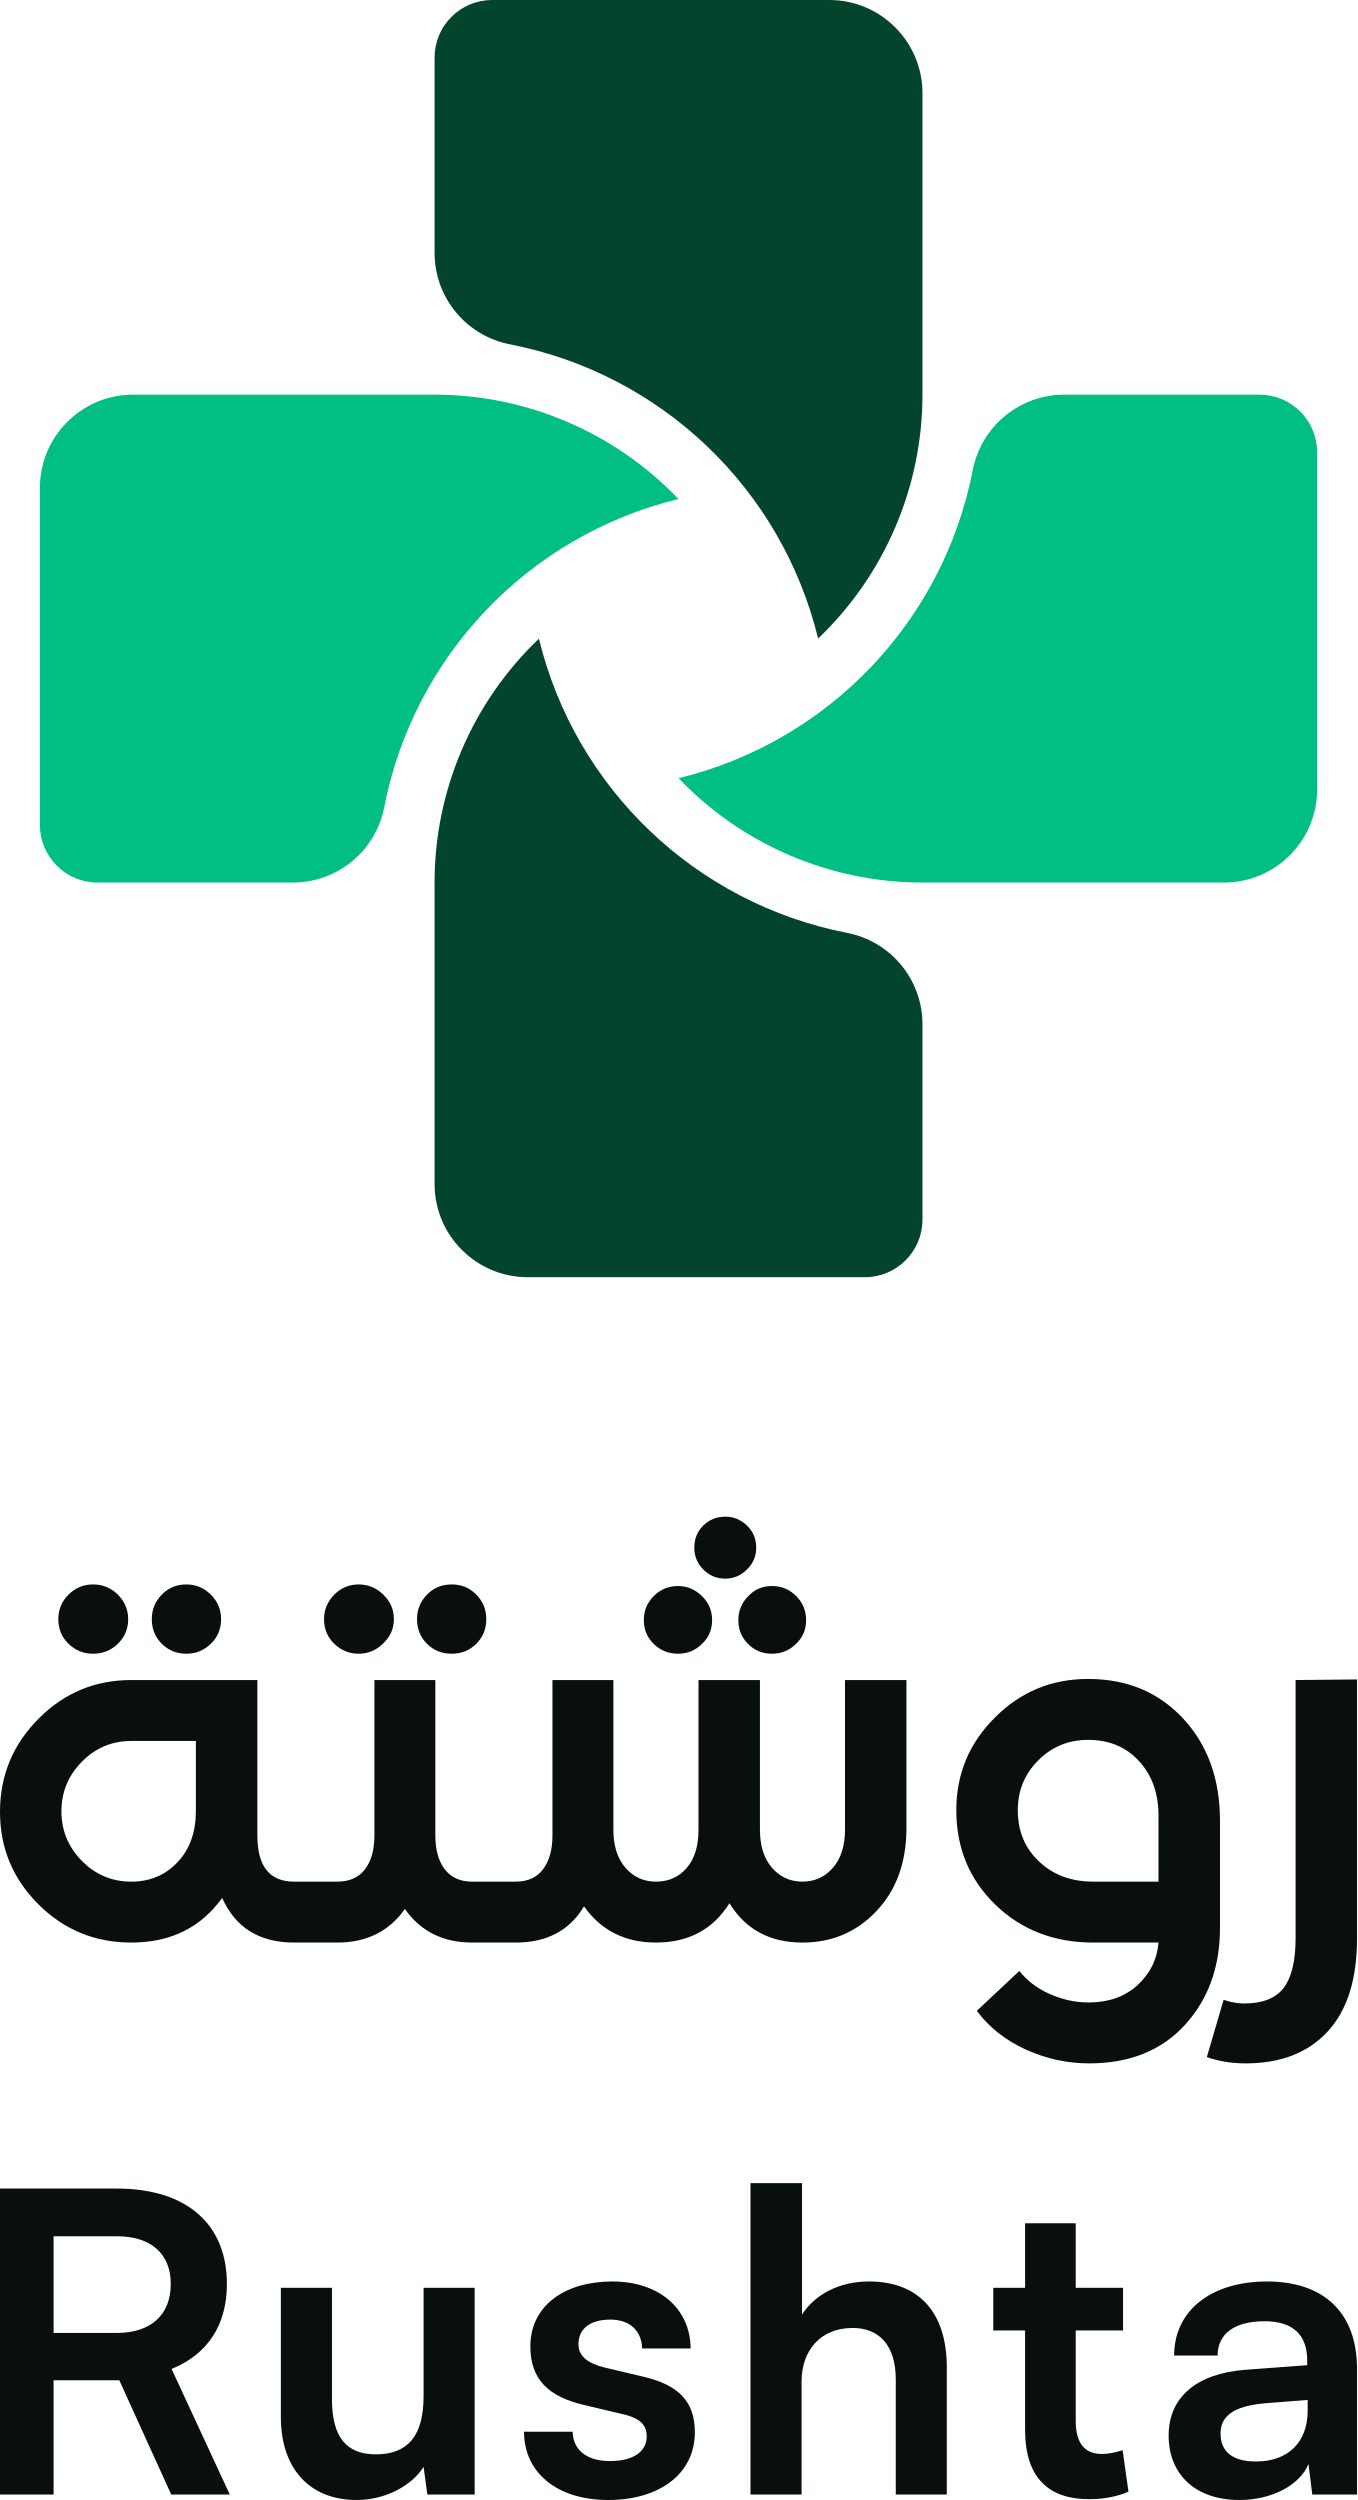
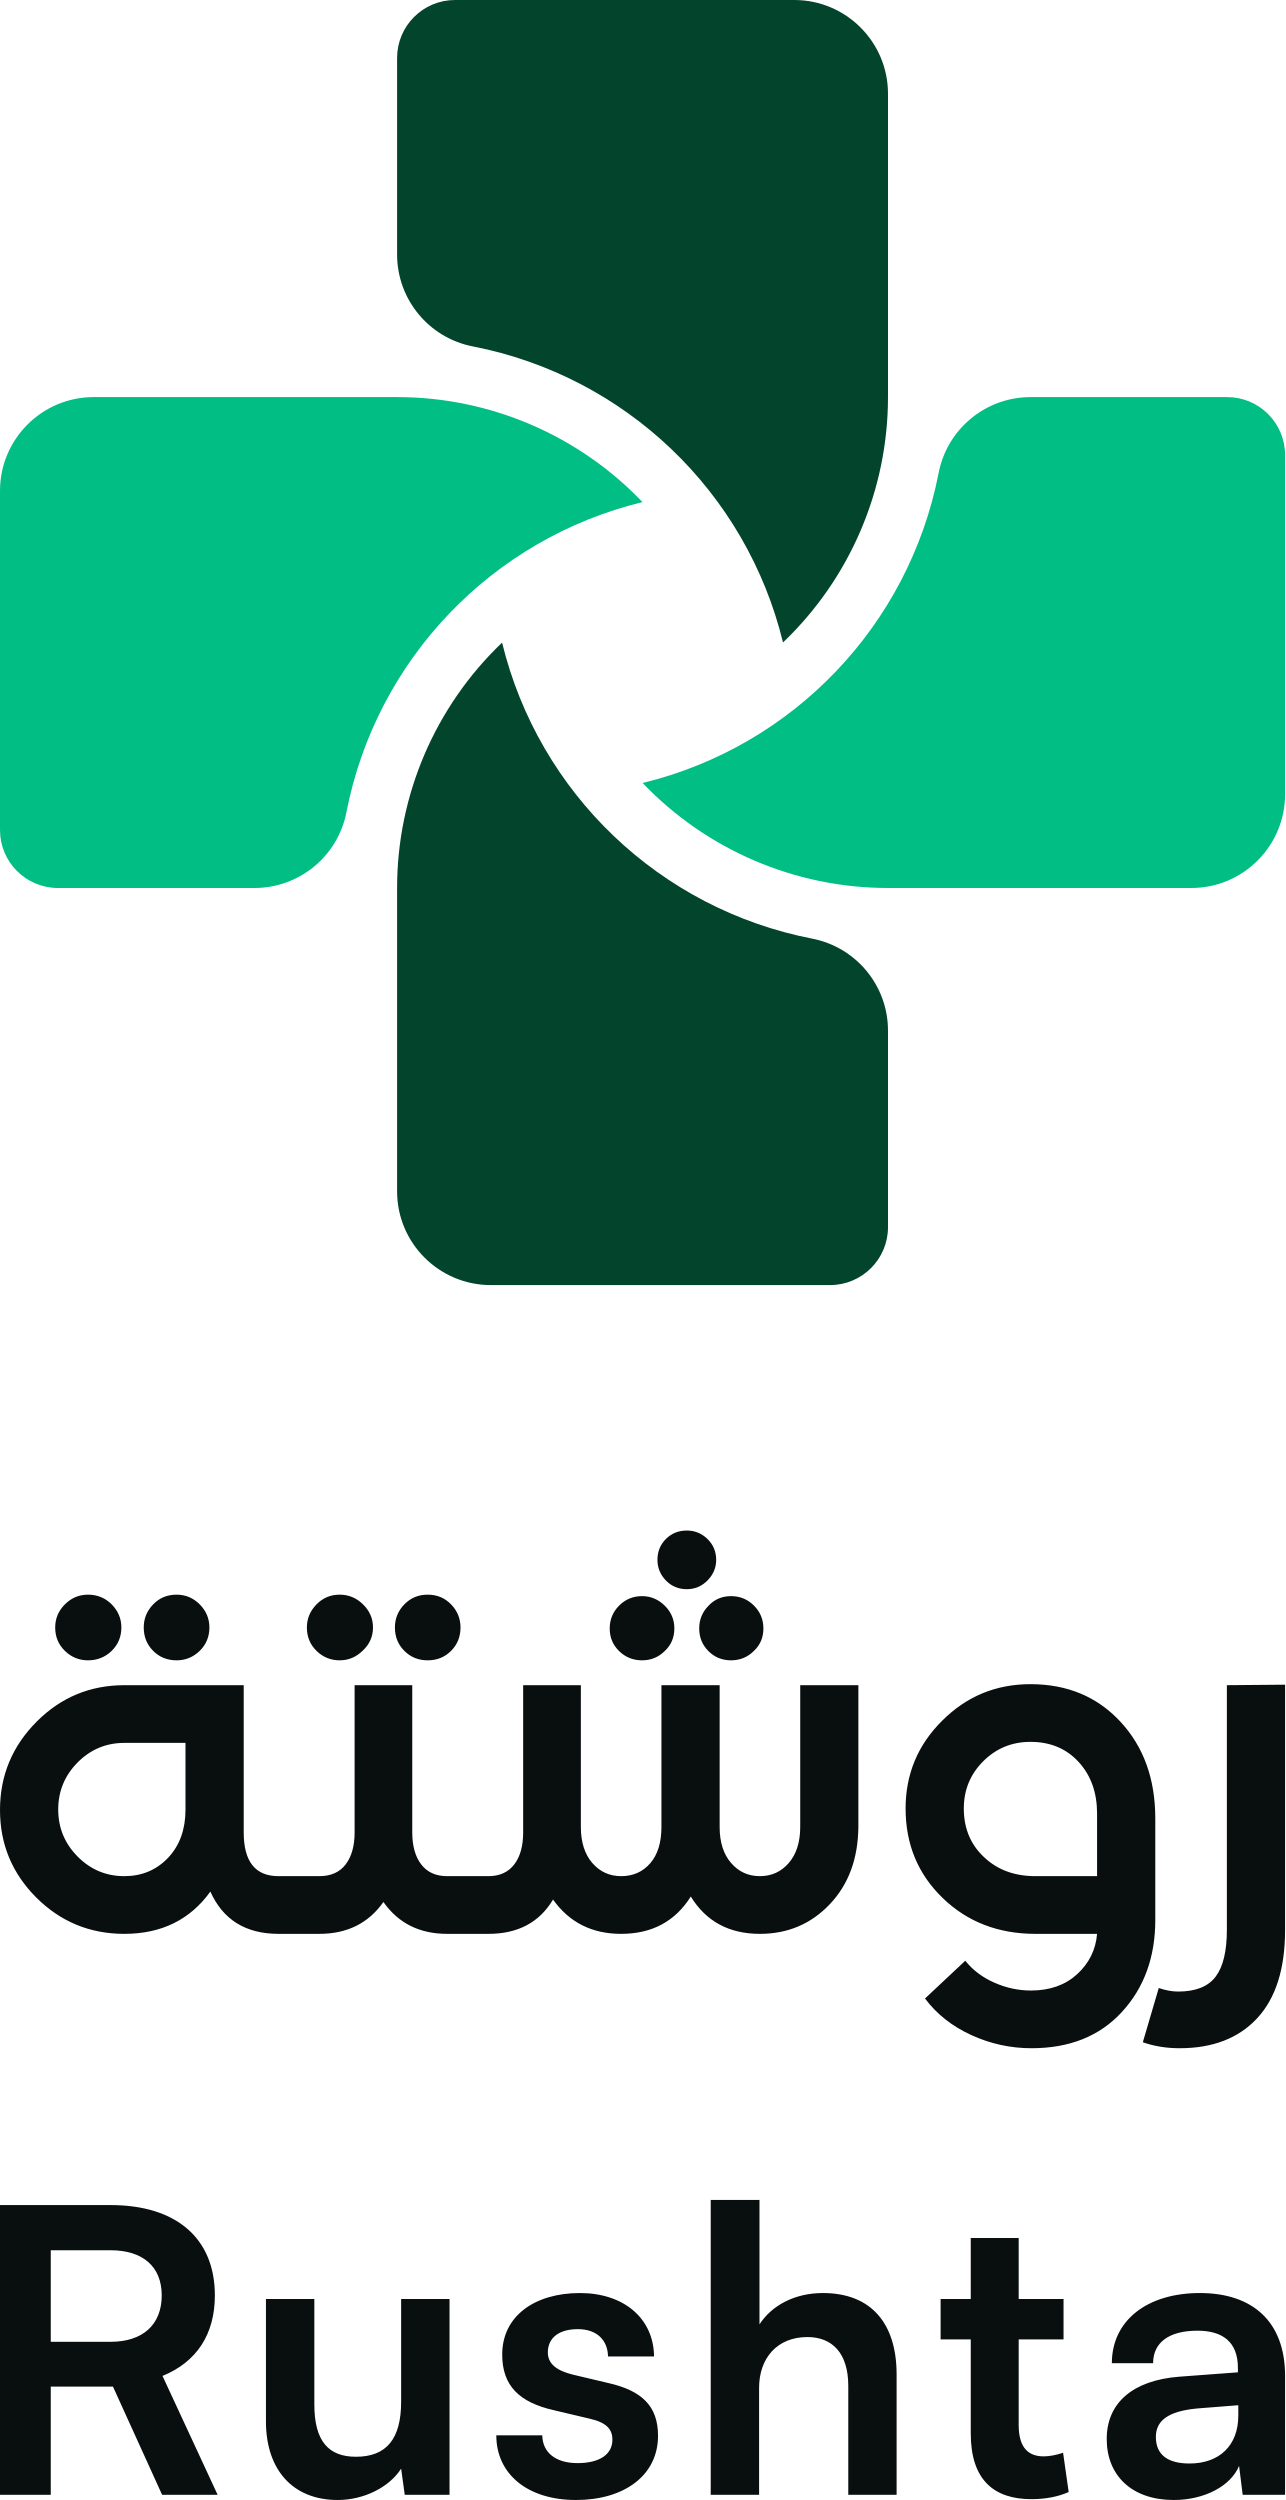
- <svg xmlns="http://www.w3.org/2000/svg" viewBox="0 0 212.5 391.48" width="212.5" height="391.48" role="img" aria-label="Rushta روشتة">
+ <svg xmlns="http://www.w3.org/2000/svg" viewBox="0 0 200 389.08" width="200" height="389.08" role="img" aria-label="Rushta روشتة">
  <g id="mark">
-     <path fill="#03442D" d="M144.45 160.4L144.45 190.98C144.45 195.96 140.41 200 135.43 200L82.64 200C74.59 200 68.05 193.47 68.05 185.41L68.05 138.2C68.05 123.77 73.96 109.97 84.39 100.01C90.1 123.47 108.94 141.46 132.64 146.08C139.5 147.41 144.45 153.41 144.45 160.4Z" />
-     <path fill="#03442D" d="M68.05 39.6L68.05 9.02C68.05 4.04 72.09 0 77.07 0L129.86 0C137.91 0 144.45 6.53 144.45 14.59L144.45 61.8C144.45 76.23 138.54 90.03 128.11 99.99C122.4 76.53 103.56 58.54 79.86 53.92C73 52.59 68.05 46.59 68.05 39.6Z" />
-     <path fill="#01BE84" d="M45.85 138.2L15.27 138.2C10.29 138.2 6.25 134.16 6.25 129.18L6.25 76.39C6.25 68.34 12.78 61.8 20.84 61.8L68.05 61.8C82.48 61.8 96.28 67.71 106.24 78.14C82.78 83.85 64.79 102.69 60.17 126.39C58.84 133.25 52.84 138.2 45.85 138.2Z" />
-     <path fill="#01BE84" d="M166.65 61.8L197.23 61.8C202.21 61.8 206.25 65.84 206.25 70.82L206.25 123.61C206.25 131.66 199.72 138.2 191.66 138.2L144.45 138.2C130.02 138.2 116.22 132.29 106.26 121.86C129.72 116.15 147.71 97.31 152.33 73.61C153.66 66.75 159.66 61.8 166.65 61.8Z" />
+     <path fill="#03442D" d="M138.2 160.4L138.2 190.98C138.2 195.96 134.16 200 129.18 200L76.39 200C68.34 200 61.8 193.47 61.8 185.41L61.8 138.2C61.8 123.77 67.71 109.97 78.14 100.01C83.85 123.47 102.69 141.46 126.39 146.08C133.25 147.41 138.2 153.41 138.2 160.4Z" />
+     <path fill="#03442D" d="M61.8 39.6L61.8 9.02C61.8 4.04 65.84 0 70.82 0L123.61 0C131.66 0 138.2 6.53 138.2 14.59L138.2 61.8C138.2 76.23 132.29 90.03 121.86 99.99C116.15 76.53 97.31 58.54 73.61 53.92C66.75 52.59 61.8 46.59 61.8 39.6Z" />
+     <path fill="#01BE84" d="M39.6 138.2L9.02 138.2C4.04 138.2 0 134.16 0 129.18L0 76.39C0 68.34 6.53 61.8 14.59 61.8L61.8 61.8C76.23 61.8 90.03 67.71 99.99 78.14C76.53 83.85 58.54 102.69 53.92 126.39C52.59 133.25 46.59 138.2 39.6 138.2Z" />
+     <path fill="#01BE84" d="M160.4 61.8L190.98 61.8C195.96 61.8 200 65.84 200 70.82L200 123.61C200 131.66 193.47 138.2 185.41 138.2L138.2 138.2C123.77 138.2 109.97 132.29 100.01 121.86C123.47 116.15 141.46 97.31 146.08 73.61C147.41 66.75 153.41 61.8 160.4 61.8Z" />
  </g>
  <g id="arabic" aria-label="روشتة">
-     <path id="arabic-letters" fill="#090E0E" d="M6.09 269.08C10.09 265.08 14.91 263.08 20.56 263.08L40.3 263.08L40.3 287.42C40.3 292.24 42.21 294.65 46.05 294.65L48.52 294.65L48.52 304.19L46.05 304.19C40.62 304.19 36.87 301.86 34.79 297.2C31.44 301.86 26.7 304.19 20.56 304.19C14.86 304.19 10.01 302.19 6 298.19C2 294.19 0 289.36 0 283.72C0 278.02 2.03 273.14 6.09 269.08ZM9.62 283.63C9.62 286.65 10.69 289.24 12.83 291.41C14.97 293.57 17.54 294.65 20.56 294.65C23.46 294.65 25.88 293.64 27.8 291.61C29.71 289.58 30.67 286.92 30.67 283.63L30.67 272.62L20.56 272.62C17.54 272.62 14.97 273.7 12.83 275.86C10.69 278.03 9.62 280.62 9.62 283.63ZM46.88 294.65L52.8 294.65C54.71 294.65 56.17 294.01 57.15 292.72C58.14 291.43 58.63 289.67 58.63 287.42L58.63 263.08L68.17 263.08L68.17 287.42C68.17 289.67 68.67 291.43 69.65 292.72C70.64 294.01 72.07 294.65 73.93 294.65L79.93 294.65L79.93 304.19L73.93 304.19C69.38 304.19 65.87 302.44 63.4 298.93C60.94 302.44 57.4 304.19 52.8 304.19L46.88 304.19ZM80.76 294.65C82.62 294.65 84.05 294.01 85.03 292.72C86.02 291.43 86.51 289.67 86.51 287.42L86.51 263.08L96.05 263.08L96.05 286.51C96.05 289.04 96.68 291.02 97.94 292.48C99.21 293.93 100.79 294.65 102.71 294.65C104.69 294.65 106.29 293.94 107.52 292.52C108.76 291.09 109.38 289.09 109.38 286.51L109.38 263.08L119 263.08L119 286.51C119 289.04 119.63 291.02 120.89 292.48C122.15 293.93 123.74 294.65 125.66 294.65C127.58 294.65 129.17 293.93 130.43 292.48C131.69 291.02 132.32 289.04 132.32 286.51L132.32 263.08L141.94 263.08L141.94 286.51C141.89 291.78 140.31 296.04 137.21 299.3C134.11 302.56 130.26 304.19 125.66 304.19C120.56 304.19 116.75 302.14 114.23 298.03C111.65 302.14 107.81 304.19 102.71 304.19C97.89 304.19 94.13 302.3 91.45 298.52C89.2 302.3 85.64 304.19 80.76 304.19L78.29 304.19L78.29 294.65ZM155.84 268.91C159.84 264.91 164.69 262.91 170.39 262.91C176.48 262.91 181.44 264.98 185.28 269.12C189.12 273.26 191.04 278.59 191.04 285.12L191.04 301.89C191.04 308.03 189.2 313.1 185.53 317.11C181.85 321.11 176.86 323.11 170.56 323.11C167.11 323.11 163.79 322.38 160.61 320.93C157.43 319.48 154.88 317.46 152.96 314.88L159.62 308.63C160.83 310.17 162.42 311.38 164.39 312.25C166.37 313.13 168.39 313.57 170.48 313.57C173.6 313.57 176.15 312.66 178.12 310.86C180.1 309.05 181.2 306.83 181.41 304.19L171.22 304.19C165.08 304.19 159.96 302.22 155.88 298.27C151.8 294.33 149.75 289.39 149.75 283.47C149.75 277.77 151.78 272.92 155.84 268.91ZM162.75 291.53C164.94 293.61 167.76 294.65 171.22 294.65L181.41 294.65L181.41 284.29C181.41 280.84 180.4 278 178.37 275.78C176.34 273.56 173.68 272.45 170.39 272.45C167.32 272.45 164.72 273.52 162.58 275.66C160.44 277.8 159.38 280.4 159.38 283.47C159.38 286.76 160.5 289.45 162.75 291.53ZM191.61 313.16C192.76 313.54 193.83 313.73 194.82 313.73C197.72 313.73 199.79 312.91 201.03 311.27C202.26 309.62 202.88 307.04 202.88 303.54L202.88 263.08L212.5 262.99L212.5 303.54C212.5 309.95 210.96 314.82 207.89 318.13C204.82 321.45 200.55 323.11 195.07 323.11C192.87 323.11 190.84 322.78 188.98 322.12Z" />
-     <path id="arabic-dots" fill="#090E0E" d="M9.13 253.54C9.13 252.06 9.66 250.78 10.73 249.71C11.8 248.64 13.08 248.11 14.56 248.11C16.09 248.11 17.39 248.64 18.46 249.71C19.53 250.78 20.07 252.06 20.07 253.54C20.07 255.07 19.53 256.36 18.46 257.4C17.39 258.44 16.09 258.96 14.56 258.96C13.08 258.96 11.8 258.44 10.73 257.4C9.66 256.36 9.13 255.07 9.13 253.54ZM23.77 253.54C23.77 252.06 24.29 250.78 25.33 249.71C26.37 248.64 27.66 248.11 29.19 248.11C30.67 248.11 31.95 248.64 33.02 249.71C34.09 250.78 34.62 252.06 34.62 253.54C34.62 255.07 34.09 256.36 33.02 257.4C31.95 258.44 30.67 258.96 29.19 258.96C27.66 258.96 26.37 258.44 25.33 257.4C24.29 256.36 23.77 255.07 23.77 253.54ZM65.3 253.54C65.3 252.06 65.82 250.78 66.86 249.71C67.9 248.64 69.19 248.11 70.72 248.11C72.26 248.11 73.55 248.64 74.59 249.71C75.63 250.78 76.15 252.06 76.15 253.54C76.15 255.07 75.63 256.36 74.59 257.4C73.55 258.44 72.26 258.96 70.72 258.96C69.19 258.96 67.9 258.44 66.86 257.4C65.82 256.36 65.3 255.07 65.3 253.54ZM52.38 249.67C53.43 248.63 54.69 248.11 56.17 248.11C57.65 248.11 58.94 248.64 60.03 249.71C61.13 250.78 61.68 252.06 61.68 253.54C61.68 255.02 61.13 256.28 60.03 257.32C58.94 258.42 57.65 258.96 56.17 258.96C54.69 258.96 53.41 258.44 52.34 257.4C51.27 256.36 50.74 255.07 50.74 253.54C50.74 252.06 51.29 250.77 52.38 249.67ZM102.38 249.92C103.43 248.88 104.69 248.36 106.17 248.36C107.59 248.36 108.84 248.88 109.91 249.92C110.98 250.96 111.51 252.22 111.51 253.7C111.51 255.18 110.99 256.41 109.95 257.4C108.91 258.44 107.65 258.96 106.17 258.96C104.69 258.96 103.43 258.46 102.38 257.44C101.34 256.43 100.82 255.18 100.82 253.7C100.82 252.22 101.34 250.96 102.38 249.92ZM117.19 249.92C118.17 248.88 119.41 248.36 120.89 248.36C122.37 248.36 123.63 248.88 124.67 249.92C125.71 250.96 126.23 252.22 126.23 253.7C126.23 255.18 125.71 256.41 124.67 257.4C123.63 258.44 122.37 258.96 120.89 258.96C119.41 258.96 118.16 258.46 117.15 257.44C116.13 256.43 115.62 255.18 115.62 253.7C115.62 252.22 116.15 250.96 117.19 249.92ZM110.12 238.9C111.05 237.97 112.2 237.5 113.57 237.5C114.88 237.5 116.02 237.97 116.98 238.9C117.94 239.83 118.42 240.98 118.42 242.35C118.42 243.67 117.94 244.81 116.98 245.76C116.02 246.72 114.88 247.2 113.57 247.2C112.2 247.2 111.05 246.72 110.12 245.76C109.18 244.81 108.72 243.67 108.72 242.35C108.72 240.98 109.18 239.83 110.12 238.9Z" />
+     <path id="arabic-letters" fill="#090E0E" d="M5.73 267.92C9.49 264.15 14.04 262.27 19.35 262.27L37.93 262.27L37.93 285.18C37.93 289.72 39.73 291.99 43.34 291.99L45.67 291.99L45.67 300.97L43.34 300.97C38.24 300.97 34.7 298.77 32.74 294.39C29.59 298.77 25.13 300.97 19.35 300.97C13.98 300.97 9.42 299.08 5.65 295.32C1.88 291.55 0 287.01 0 281.69C0 276.33 1.91 271.74 5.73 267.92ZM9.06 281.62C9.06 284.46 10.06 286.89 12.07 288.93C14.09 290.97 16.51 291.99 19.35 291.99C22.08 291.99 24.36 291.03 26.16 289.13C27.97 287.22 28.87 284.71 28.87 281.62L28.87 271.25L19.35 271.25C16.51 271.25 14.09 272.27 12.07 274.3C10.06 276.34 9.06 278.78 9.06 281.62ZM44.12 291.99L49.69 291.99C51.5 291.99 52.86 291.38 53.79 290.17C54.72 288.96 55.19 287.29 55.19 285.18L55.19 262.27L64.16 262.27L64.16 285.18C64.16 287.29 64.63 288.96 65.56 290.17C66.49 291.38 67.83 291.99 69.58 291.99L75.23 291.99L75.23 300.97L69.58 300.97C65.3 300.97 62 299.32 59.67 296.01C57.35 299.32 54.02 300.97 49.69 300.97L44.12 300.97ZM76.01 291.99C77.76 291.99 79.1 291.38 80.03 290.17C80.96 288.96 81.42 287.29 81.42 285.18L81.42 262.27L90.4 262.27L90.4 284.33C90.4 286.7 91 288.57 92.18 289.94C93.37 291.31 94.87 291.99 96.67 291.99C98.53 291.99 100.04 291.32 101.2 289.98C102.36 288.64 102.94 286.75 102.94 284.33L102.94 262.27L112 262.27L112 284.33C112 286.7 112.59 288.57 113.78 289.94C114.96 291.31 116.46 291.99 118.27 291.99C120.07 291.99 121.57 291.31 122.76 289.94C123.94 288.57 124.54 286.7 124.54 284.33L124.54 262.27L133.59 262.27L133.59 284.33C133.54 289.28 132.06 293.29 129.14 296.36C126.23 299.43 122.6 300.97 118.27 300.97C113.47 300.97 109.88 299.03 107.51 295.16C105.08 299.03 101.47 300.97 96.67 300.97C92.13 300.97 88.6 299.19 86.07 295.63C83.95 299.19 80.6 300.97 76.01 300.97L73.68 300.97L73.68 291.99ZM146.67 267.76C150.44 264 155.01 262.11 160.37 262.11C166.1 262.11 170.77 264.06 174.38 267.96C177.99 271.85 179.8 276.87 179.8 283.01L179.8 298.8C179.8 304.58 178.07 309.35 174.61 313.12C171.16 316.89 166.46 318.77 160.53 318.77C157.28 318.77 154.15 318.09 151.16 316.72C148.17 315.35 145.77 313.45 143.96 311.03L150.23 305.15C151.37 306.59 152.86 307.73 154.72 308.55C156.58 309.38 158.49 309.79 160.45 309.79C163.39 309.79 165.79 308.94 167.65 307.24C169.5 305.53 170.54 303.44 170.74 300.97L161.15 300.97C155.37 300.97 150.55 299.11 146.71 295.39C142.87 291.68 140.94 287.04 140.94 281.46C140.94 276.1 142.85 271.53 146.67 267.76ZM153.17 289.05C155.24 291.01 157.89 291.99 161.15 291.99L170.74 291.99L170.74 282.24C170.74 278.99 169.79 276.32 167.88 274.23C165.97 272.14 163.47 271.09 160.37 271.09C157.48 271.09 155.03 272.1 153.02 274.11C151.01 276.12 150 278.57 150 281.46C150 284.56 151.06 287.09 153.17 289.05ZM180.34 309.4C181.42 309.77 182.43 309.95 183.36 309.95C186.09 309.95 188.04 309.17 189.2 307.62C190.36 306.08 190.94 303.65 190.94 300.35L190.94 262.27L200 262.19L200 300.35C200 306.39 198.56 310.96 195.67 314.09C192.78 317.21 188.75 318.77 183.59 318.77C181.53 318.77 179.62 318.46 177.86 317.84Z" />
+     <path id="arabic-dots" fill="#090E0E" d="M8.59 253.29C8.59 251.9 9.09 250.7 10.1 249.69C11.11 248.68 12.31 248.18 13.7 248.18C15.14 248.18 16.37 248.68 17.38 249.69C18.38 250.7 18.89 251.9 18.89 253.29C18.89 254.73 18.38 255.95 17.38 256.93C16.37 257.91 15.14 258.4 13.7 258.4C12.31 258.4 11.11 257.91 10.1 256.93C9.09 255.95 8.59 254.73 8.59 253.29ZM22.37 253.29C22.37 251.9 22.86 250.7 23.84 249.69C24.82 248.68 26.03 248.18 27.48 248.18C28.87 248.18 30.07 248.68 31.08 249.69C32.08 250.7 32.59 251.9 32.59 253.29C32.59 254.73 32.08 255.95 31.08 256.93C30.07 257.91 28.87 258.4 27.48 258.4C26.03 258.4 24.82 257.91 23.84 256.93C22.86 255.95 22.37 254.73 22.37 253.29ZM61.46 253.29C61.46 251.9 61.95 250.7 62.93 249.69C63.91 248.68 65.12 248.18 66.56 248.18C68.01 248.18 69.22 248.68 70.2 249.69C71.18 250.7 71.67 251.9 71.67 253.29C71.67 254.73 71.18 255.95 70.2 256.93C69.22 257.91 68.01 258.4 66.56 258.4C65.12 258.4 63.91 257.91 62.93 256.93C61.95 255.95 61.46 254.73 61.46 253.29ZM49.3 249.65C50.28 248.67 51.47 248.18 52.86 248.18C54.26 248.18 55.47 248.68 56.5 249.69C57.53 250.7 58.05 251.9 58.05 253.29C58.05 254.68 57.53 255.87 56.5 256.85C55.47 257.88 54.26 258.4 52.86 258.4C51.47 258.4 50.27 257.91 49.26 256.93C48.26 255.95 47.76 254.73 47.76 253.29C47.76 251.9 48.27 250.68 49.3 249.65ZM96.36 249.88C97.34 248.9 98.53 248.41 99.92 248.41C101.26 248.41 102.44 248.9 103.44 249.88C104.45 250.86 104.95 252.05 104.95 253.44C104.95 254.84 104.46 256 103.48 256.93C102.5 257.91 101.32 258.4 99.92 258.4C98.53 258.4 97.34 257.92 96.36 256.97C95.38 256.01 94.89 254.84 94.89 253.44C94.89 252.05 95.38 250.86 96.36 249.88ZM110.29 249.88C111.22 248.9 112.38 248.41 113.78 248.41C115.17 248.41 116.36 248.9 117.34 249.88C118.32 250.86 118.81 252.05 118.81 253.44C118.81 254.84 118.32 256 117.34 256.93C116.36 257.91 115.17 258.4 113.78 258.4C112.38 258.4 111.21 257.92 110.26 256.97C109.3 256.01 108.82 254.84 108.82 253.44C108.82 252.05 109.31 250.86 110.29 249.88ZM103.64 239.51C104.51 238.64 105.6 238.2 106.89 238.2C108.13 238.2 109.2 238.64 110.1 239.51C111 240.39 111.46 241.47 111.46 242.76C111.46 244 111 245.07 110.1 245.98C109.2 246.88 108.13 247.33 106.89 247.33C105.6 247.33 104.51 246.88 103.64 245.98C102.76 245.07 102.32 244 102.32 242.76C102.32 241.47 102.76 240.39 103.64 239.51Z" />
  </g>
-   <path id="english" aria-label="Rushta" fill="#090E0E" d="M8.39 390.62L8.39 372.73L18.68 372.73L26.81 390.62L35.98 390.62L26.87 370.96C32.51 368.67 35.53 364.08 35.53 357.66C35.53 348.22 29.17 342.71 18.29 342.71L0 342.71L0 390.62ZM8.39 350.18L18.29 350.18C23.6 350.18 26.74 352.87 26.74 357.66C26.74 362.51 23.6 365.32 18.29 365.32L8.39 365.32ZM66.33 358.25L66.33 375.22C66.33 381.38 63.91 384.33 58.86 384.33C54.4 384.33 51.98 381.84 51.98 375.68L51.98 358.25L43.98 358.25L43.98 378.5C43.98 386.43 48.37 391.48 55.85 391.48C60.17 391.48 64.37 389.38 66.33 386.3L66.92 390.62L74.33 390.62L74.33 358.25ZM82.06 380.79C82.06 387.15 87.18 391.48 95.24 391.48C103.23 391.48 108.81 387.41 108.81 380.86C108.81 375.88 106.05 373.39 100.61 372.14L94.78 370.76C92.03 370.11 90.58 368.93 90.58 367.09C90.58 364.67 92.42 363.23 95.57 363.23C98.65 363.23 100.48 365 100.55 367.75L108.15 367.75C108.09 361.46 103.17 357.26 95.89 357.26C88.42 357.26 83.05 361.06 83.05 367.42C83.05 372.6 85.87 375.35 91.7 376.66L97.53 378.04C100.42 378.7 101.27 379.88 101.27 381.51C101.27 383.87 99.24 385.38 95.5 385.38C91.83 385.38 89.73 383.61 89.67 380.79ZM125.52 390.62L125.52 372.93C125.52 368.08 128.47 364.54 133.52 364.54C137.58 364.54 140.27 367.16 140.27 372.6L140.27 390.62L148.26 390.62L148.26 370.7C148.26 362.31 144.07 357.26 136.07 357.26C131.42 357.26 127.62 359.29 125.59 362.44L125.59 341.86L117.52 341.86L117.52 390.62ZM175.79 383.68C174.61 384.07 173.5 384.27 172.58 384.27C170.16 384.27 168.45 382.96 168.45 379.09L168.45 364.93L175.86 364.93L175.86 358.25L168.45 358.25L168.45 348.15L160.52 348.15L160.52 358.25L155.54 358.25L155.54 364.93L160.52 364.93L160.52 380.47C160.52 388.2 164.39 391.35 170.55 391.35C172.84 391.35 174.94 390.95 176.71 390.17ZM194.08 391.48C199.13 391.48 203.52 389.18 204.9 385.84L205.49 390.62L212.5 390.62L212.5 370.96C212.5 361.98 207.13 357.26 198.41 357.26C189.62 357.26 183.86 361.85 183.86 368.86L190.67 368.86C190.67 365.46 193.3 363.49 198.01 363.49C202.08 363.49 204.7 365.26 204.7 369.65L204.7 370.37L195 371.09C187.33 371.68 183 375.42 183 381.38C183 387.48 187.2 391.48 194.08 391.48ZM196.7 385.45C193.1 385.45 191.13 384 191.13 381.06C191.13 378.43 193.03 376.79 198.01 376.34L204.77 375.81L204.77 377.52C204.77 382.5 201.62 385.45 196.7 385.45Z" />
+   <path id="english" aria-label="Rushta" fill="#090E0E" d="M7.9 388.27L7.9 371.43L17.58 371.43L25.23 388.27L33.87 388.27L25.29 369.77C30.6 367.61 33.44 363.29 33.44 357.24C33.44 348.36 27.45 343.18 17.21 343.18L0 343.18L0 388.27ZM7.9 350.21L17.21 350.21C22.21 350.21 25.17 352.74 25.17 357.24C25.17 361.81 22.21 364.46 17.21 364.46L7.9 364.46ZM62.43 357.8L62.43 373.78C62.43 379.58 60.15 382.35 55.4 382.35C51.2 382.35 48.92 380.01 48.92 374.21L48.92 357.8L41.39 357.8L41.39 376.86C41.39 384.33 45.53 389.08 52.56 389.08C56.63 389.08 60.58 387.1 62.43 384.2L62.99 388.27L69.96 388.27L69.96 357.8ZM77.24 379.02C77.24 385 82.05 389.08 89.64 389.08C97.16 389.08 102.41 385.25 102.41 379.08C102.41 374.39 99.81 372.05 94.69 370.88L89.2 369.58C86.61 368.96 85.26 367.85 85.26 366.13C85.26 363.84 86.98 362.49 89.94 362.49C92.84 362.49 94.57 364.15 94.63 366.74L101.79 366.74C101.73 360.82 97.1 356.87 90.25 356.87C83.22 356.87 78.16 360.45 78.16 366.44C78.16 371.31 80.81 373.9 86.3 375.13L91.8 376.43C94.51 377.05 95.31 378.16 95.31 379.7C95.31 381.92 93.4 383.34 89.88 383.34C86.43 383.34 84.45 381.67 84.39 379.02ZM118.14 388.27L118.14 371.62C118.14 367.05 120.91 363.72 125.66 363.72C129.49 363.72 132.02 366.19 132.02 371.31L132.02 388.27L139.54 388.27L139.54 369.52C139.54 361.62 135.6 356.87 128.07 356.87C123.69 356.87 120.11 358.79 118.2 361.75L118.2 342.38L110.61 342.38L110.61 388.27ZM165.45 381.73C164.34 382.1 163.29 382.29 162.43 382.29C160.15 382.29 158.54 381.06 158.54 377.42L158.54 364.09L165.52 364.09L165.52 357.8L158.54 357.8L158.54 348.3L151.08 348.3L151.08 357.8L146.39 357.8L146.39 364.09L151.08 364.09L151.08 378.71C151.08 385.99 154.72 388.95 160.52 388.95C162.68 388.95 164.65 388.58 166.32 387.84ZM182.67 389.08C187.42 389.08 191.55 386.92 192.84 383.77L193.4 388.27L200 388.27L200 369.77C200 361.31 194.94 356.87 186.74 356.87C178.47 356.87 173.04 361.19 173.04 367.79L179.46 367.79C179.46 364.58 181.92 362.73 186.37 362.73C190.19 362.73 192.66 364.4 192.66 368.53L192.66 369.21L183.53 369.89C176.31 370.45 172.24 373.96 172.24 379.58C172.24 385.31 176.19 389.08 182.67 389.08ZM185.13 383.4C181.74 383.4 179.89 382.04 179.89 379.27C179.89 376.8 181.68 375.26 186.37 374.83L192.72 374.33L192.72 375.94C192.72 380.62 189.76 383.4 185.13 383.4Z" />
</svg>
